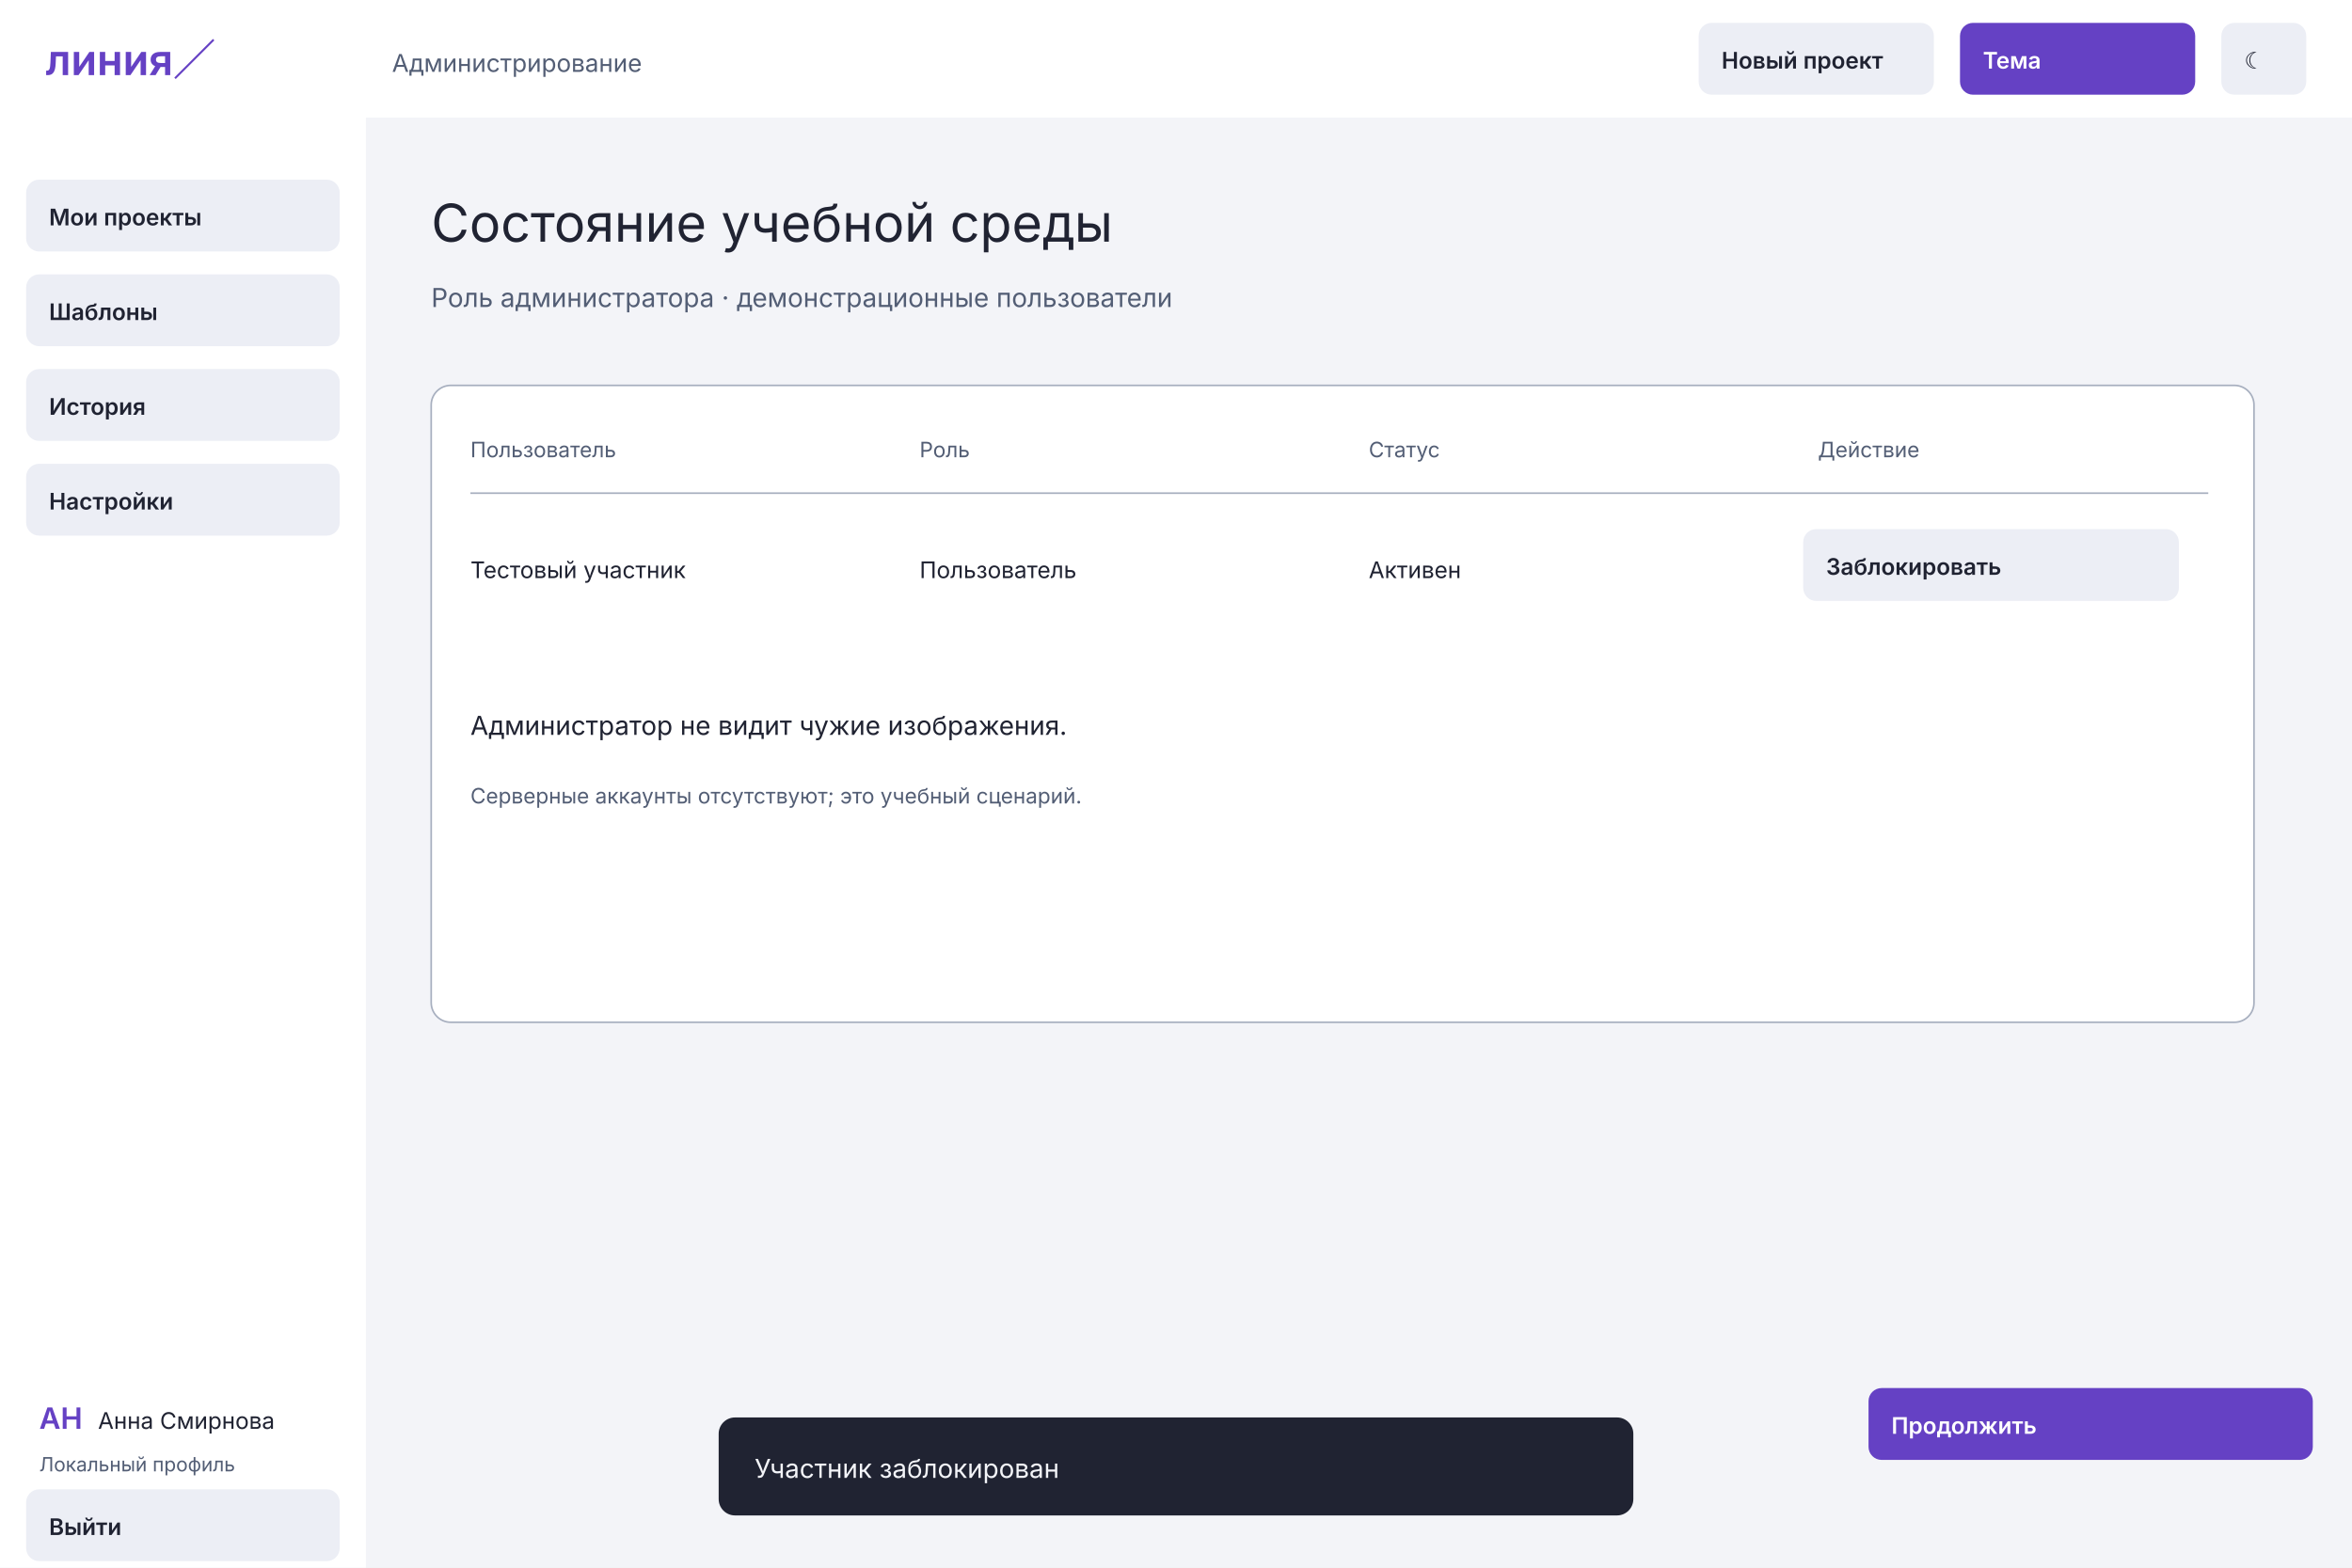
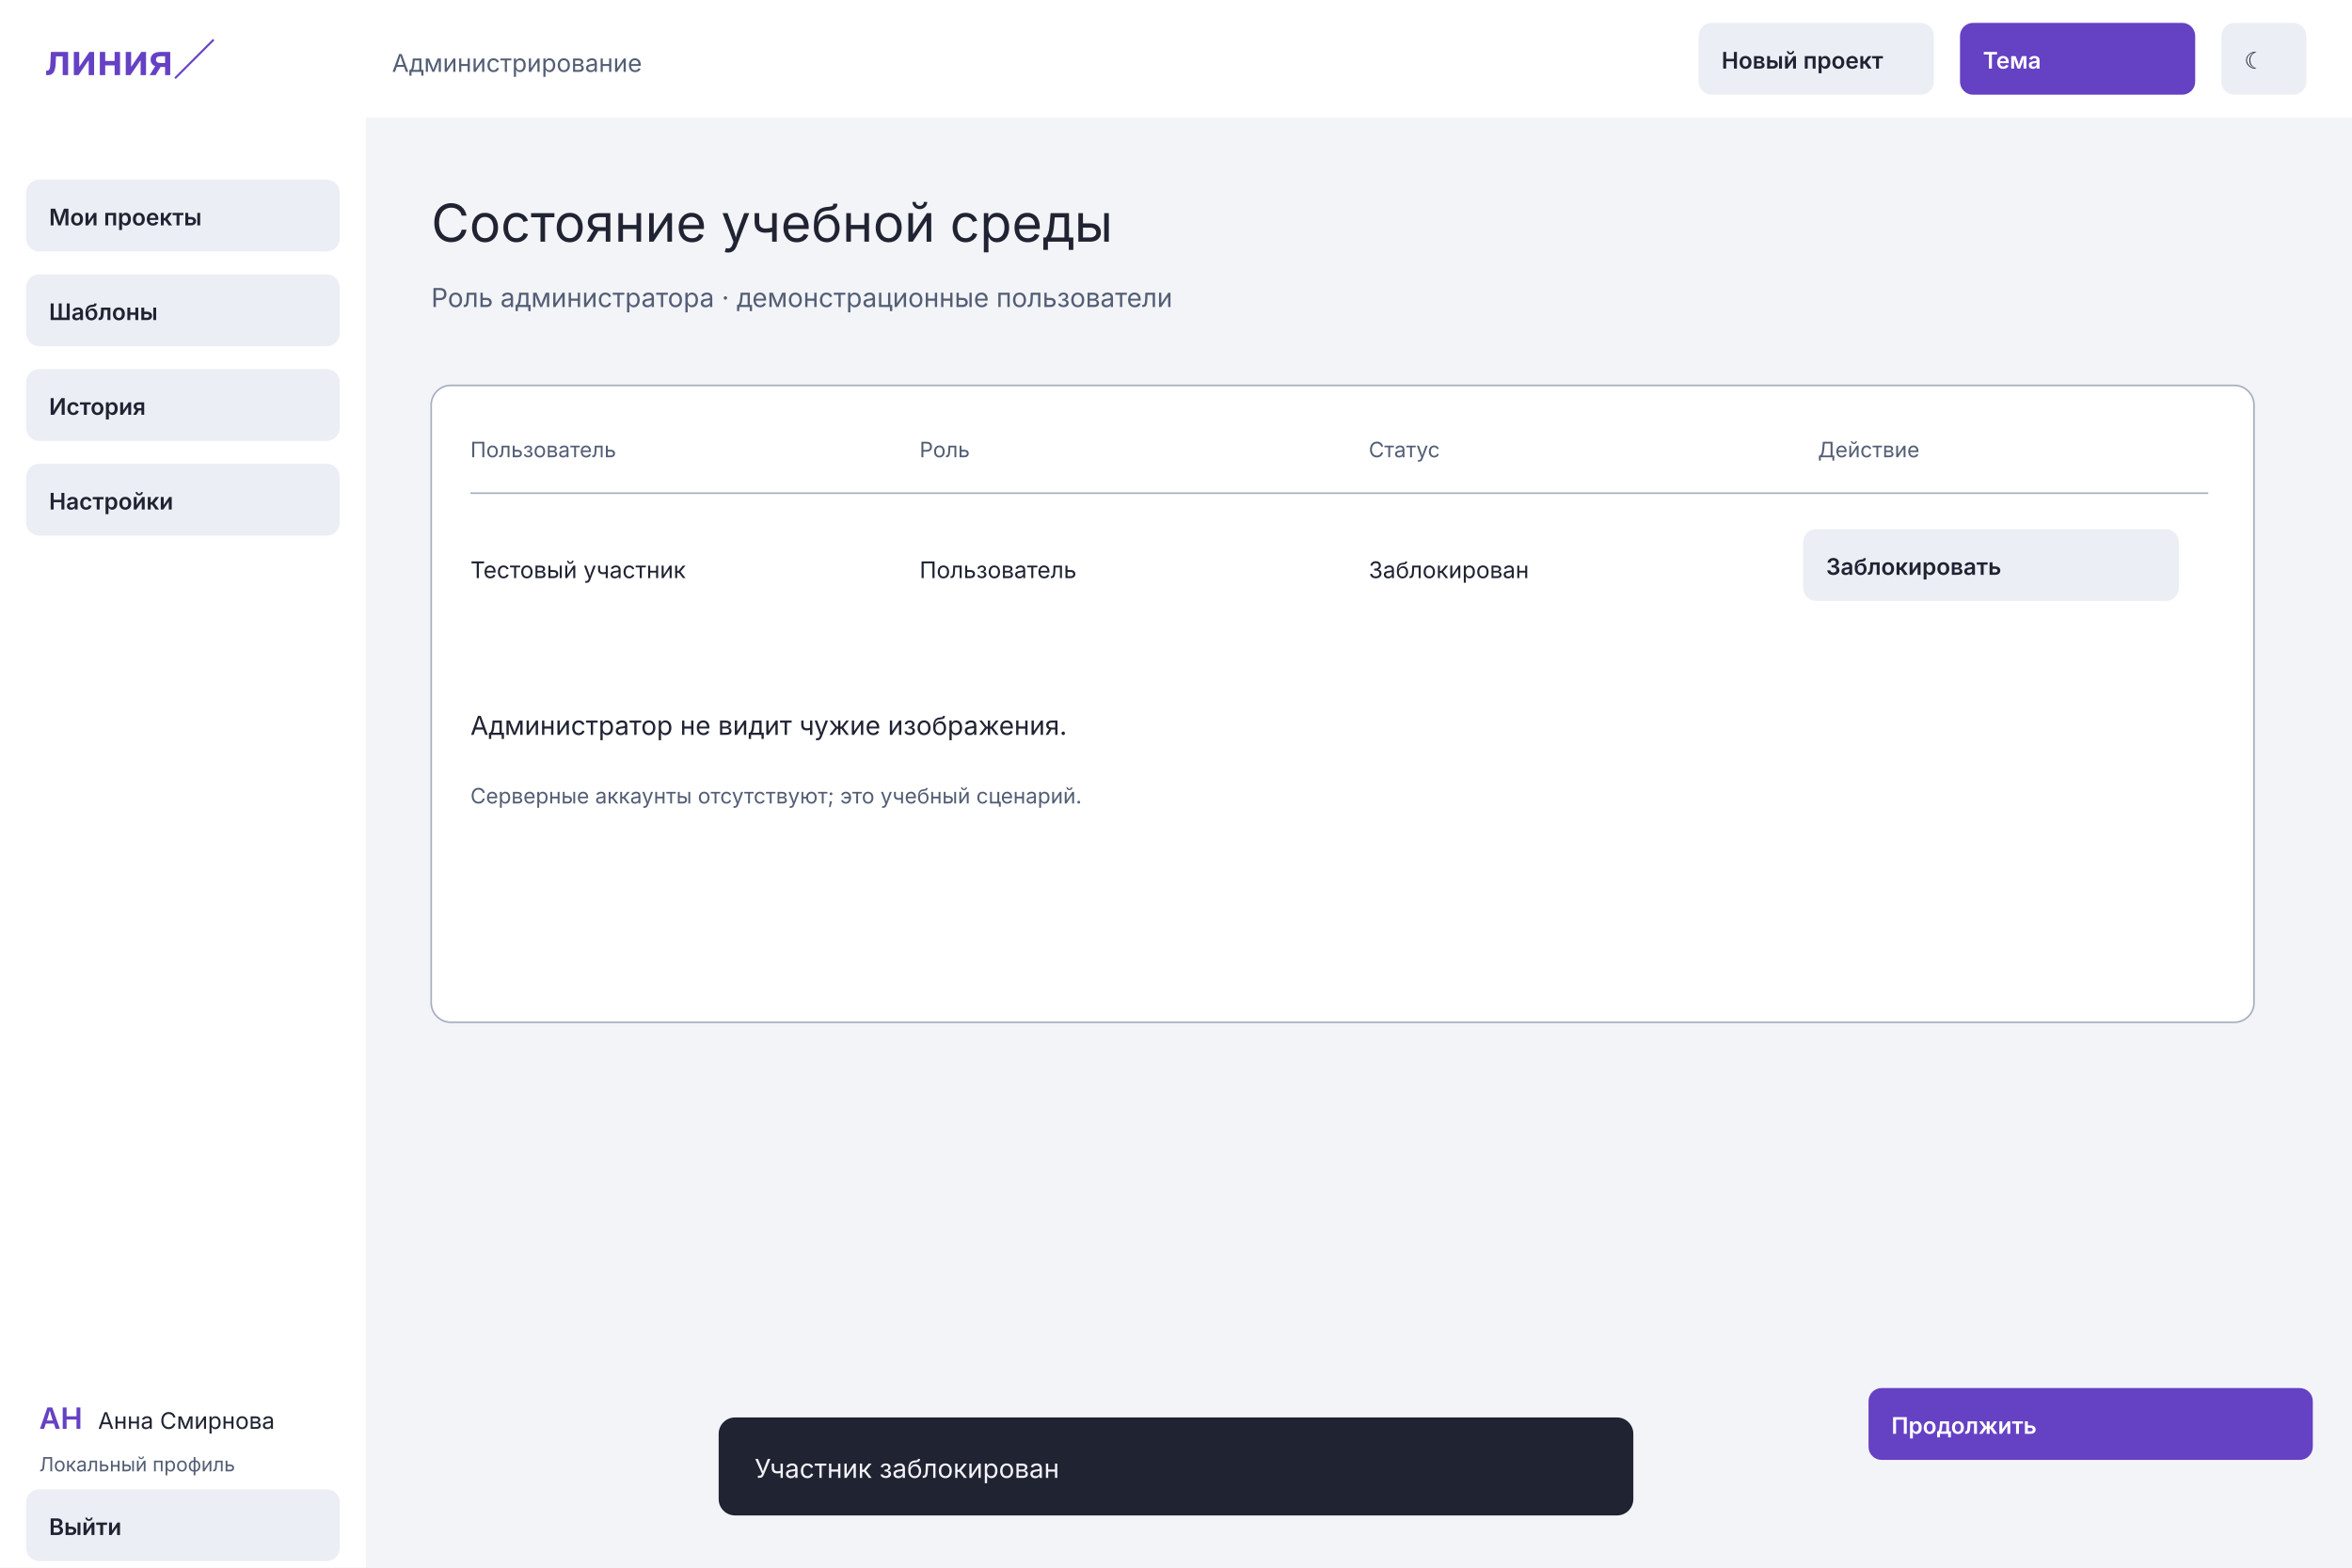
<svg xmlns="http://www.w3.org/2000/svg" width="1440" height="960" viewBox="0 0 1440 960">
  <rect x="0" y="0" width="1440" height="960" rx="0" fill="#f3f4f8" stroke="none" />
  <rect x="0" y="0" width="1440" height="72" rx="0" fill="#ffffff" stroke="none" />
  <text x="28" y="46" font-family="Inter, sans-serif" font-size="26" font-weight="600" fill="#6541c4">линия／</text>
  <text x="240" y="44" font-family="Inter, sans-serif" font-size="15" font-weight="400" fill="#535e75">Администрирование</text>
  <rect x="1040" y="14" width="144" height="44" rx="8" fill="#eceef5" stroke="none" />
  <text x="1054" y="42" font-family="Inter, sans-serif" font-size="14" font-weight="600" fill="#202332">Новый проект</text>
  <rect x="1200" y="14" width="144" height="44" rx="8" fill="#6541c4" stroke="none" />
  <text x="1214" y="42" font-family="Inter, sans-serif" font-size="14" font-weight="600" fill="#ffffff">Тема</text>
  <rect x="1360" y="14" width="52" height="44" rx="8" fill="#eceef5" stroke="none" />
  <text x="1374" y="42" font-family="Inter, sans-serif" font-size="14" font-weight="600" fill="#202332">☾</text>
  <rect x="0" y="72" width="224" height="888" rx="0" fill="#ffffff" stroke="none" />
  <rect x="16" y="110" width="192" height="44" rx="8" fill="#eceef5" stroke="none" />
  <text x="30" y="138" font-family="Inter, sans-serif" font-size="14" font-weight="600" fill="#202332">Мои проекты</text>
  <rect x="16" y="168" width="192" height="44" rx="8" fill="#eceef5" stroke="none" />
  <text x="30" y="196" font-family="Inter, sans-serif" font-size="14" font-weight="600" fill="#202332">Шаблоны</text>
  <rect x="16" y="226" width="192" height="44" rx="8" fill="#eceef5" stroke="none" />
  <text x="30" y="254" font-family="Inter, sans-serif" font-size="14" font-weight="600" fill="#202332">История</text>
  <rect x="16" y="284" width="192" height="44" rx="8" fill="#eceef5" stroke="none" />
  <text x="30" y="312" font-family="Inter, sans-serif" font-size="14" font-weight="600" fill="#202332">Настройки</text>
  <text x="24" y="875" font-family="Inter, sans-serif" font-size="18" font-weight="600" fill="#6541c4">АН</text>
  <text x="60" y="875" font-family="Inter, sans-serif" font-size="14" font-weight="400" fill="#202332">Анна Смирнова</text>
  <text x="24" y="901" font-family="Inter, sans-serif" font-size="12" font-weight="400" fill="#535e75">Локальный профиль</text>
  <rect x="16" y="912" width="192" height="44" rx="8" fill="#eceef5" stroke="none" />
  <text x="30" y="940" font-family="Inter, sans-serif" font-size="14" font-weight="600" fill="#202332">Выйти</text>
  <text x="264" y="148" font-family="Inter, sans-serif" font-size="32" font-weight="400" fill="#202332">Состояние учебной среды</text>
  <text x="264" y="188" font-family="Inter, sans-serif" font-size="16" font-weight="400" fill="#535e75">Роль администратора · демонстрационные пользователи</text>
  <rect x="264" y="236" width="1116" height="390" rx="12" fill="#ffffff" stroke="#a7afbf" />
  <text x="288" y="280" font-family="Inter, sans-serif" font-size="13" font-weight="400" fill="#535e75">Пользователь</text>
  <text x="563" y="280" font-family="Inter, sans-serif" font-size="13" font-weight="400" fill="#535e75">Роль</text>
  <text x="838" y="280" font-family="Inter, sans-serif" font-size="13" font-weight="400" fill="#535e75">Статус</text>
  <text x="1113" y="280" font-family="Inter, sans-serif" font-size="13" font-weight="400" fill="#535e75">Действие</text>
  <path d="M288 302L1352 302" fill="none" stroke="#a7afbf" />
  <text x="288" y="354" font-family="Inter, sans-serif" font-size="14" font-weight="400" fill="#202332">Тестовый участник</text>
  <text x="563" y="354" font-family="Inter, sans-serif" font-size="14" font-weight="400" fill="#202332">Пользователь</text>
-   <text x="838" y="354" font-family="Inter, sans-serif" font-size="14" font-weight="400" fill="#202332">Активен</text>
+   <text x="838" y="354" font-family="Inter, sans-serif" font-size="14" font-weight="400" fill="#202332">Заблокирован</text>
  <rect x="1104" y="324" width="230" height="44" rx="8" fill="#eceef5" stroke="none" />
  <text x="1118" y="352" font-family="Inter, sans-serif" font-size="14" font-weight="600" fill="#202332">Заблокировать</text>
  <text x="288" y="450" font-family="Inter, sans-serif" font-size="16" font-weight="400" fill="#202332">Администратор не видит чужие изображения.</text>
  <text x="288" y="492" font-family="Inter, sans-serif" font-size="13" font-weight="400" fill="#535e75">Серверные аккаунты отсутствуют; это учебный сценарий.</text>
  <rect x="440" y="868" width="560" height="60" rx="10" fill="#202332" stroke="none" />
  <text x="462" y="905" font-family="Inter, sans-serif" font-size="16" font-weight="400" fill="#f3f4f8">Участник заблокирован</text>
  <rect x="1144" y="850" width="272" height="44" rx="8" fill="#6541c4" stroke="none" />
  <text x="1158" y="878" font-family="Inter, sans-serif" font-size="14" font-weight="600" fill="#ffffff">Продолжить</text>
</svg>
